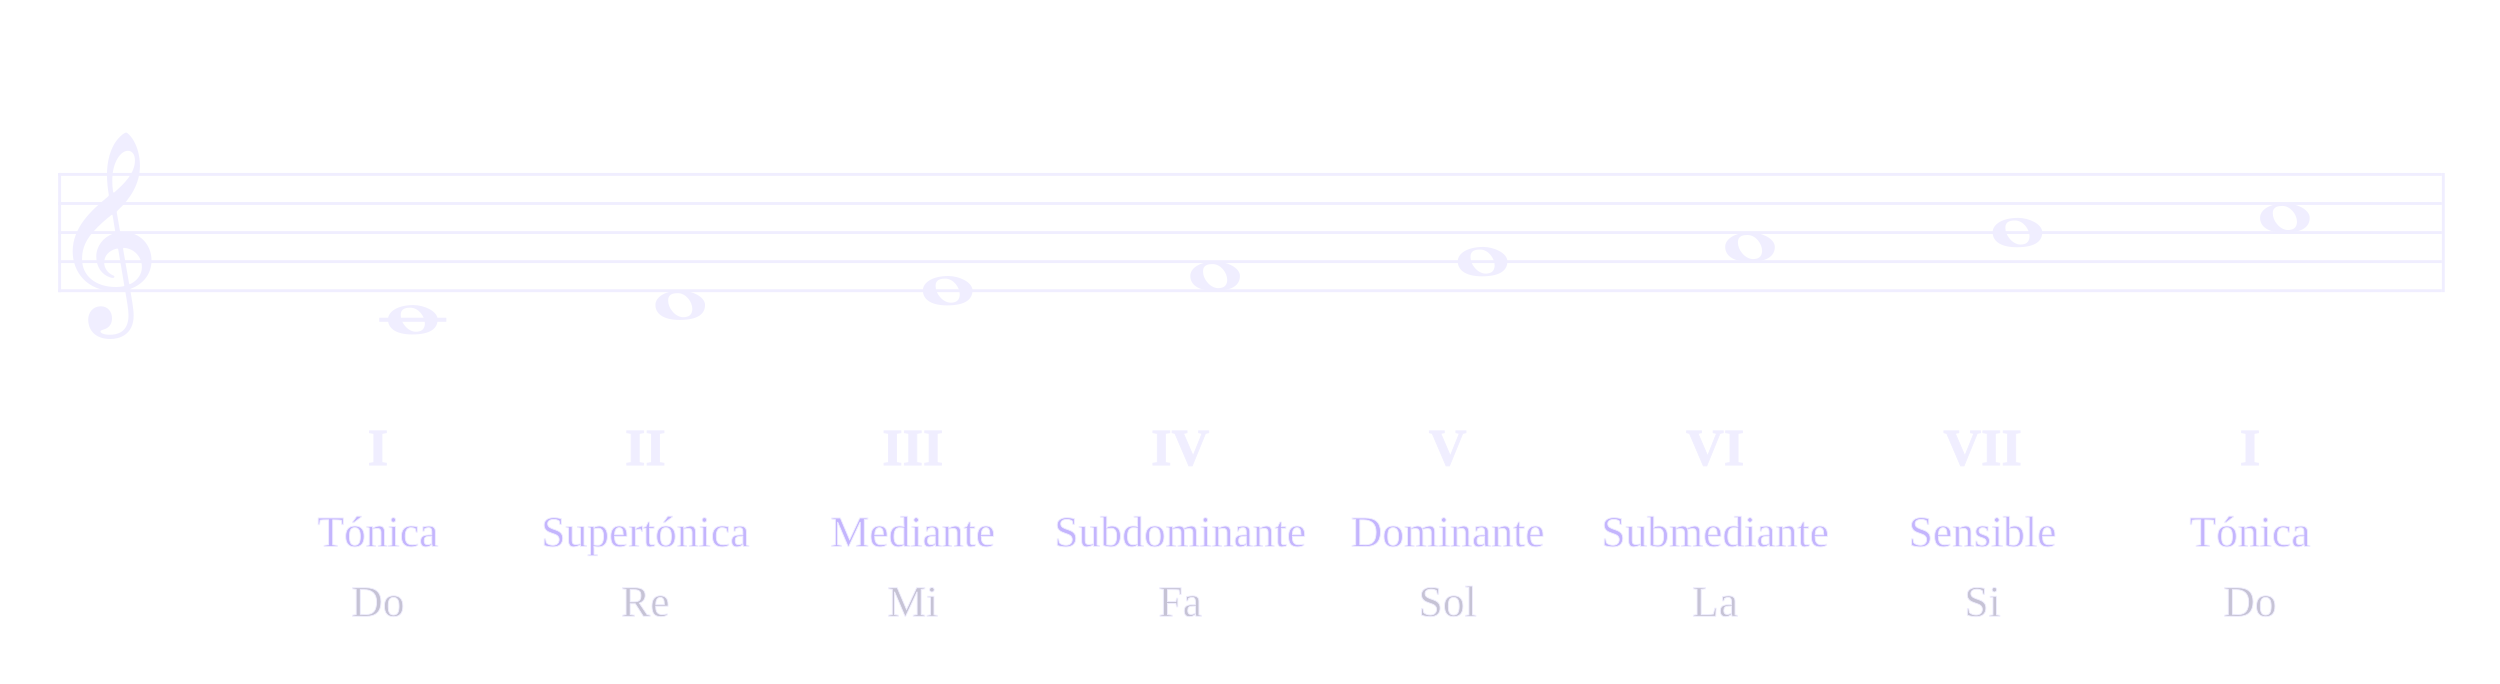
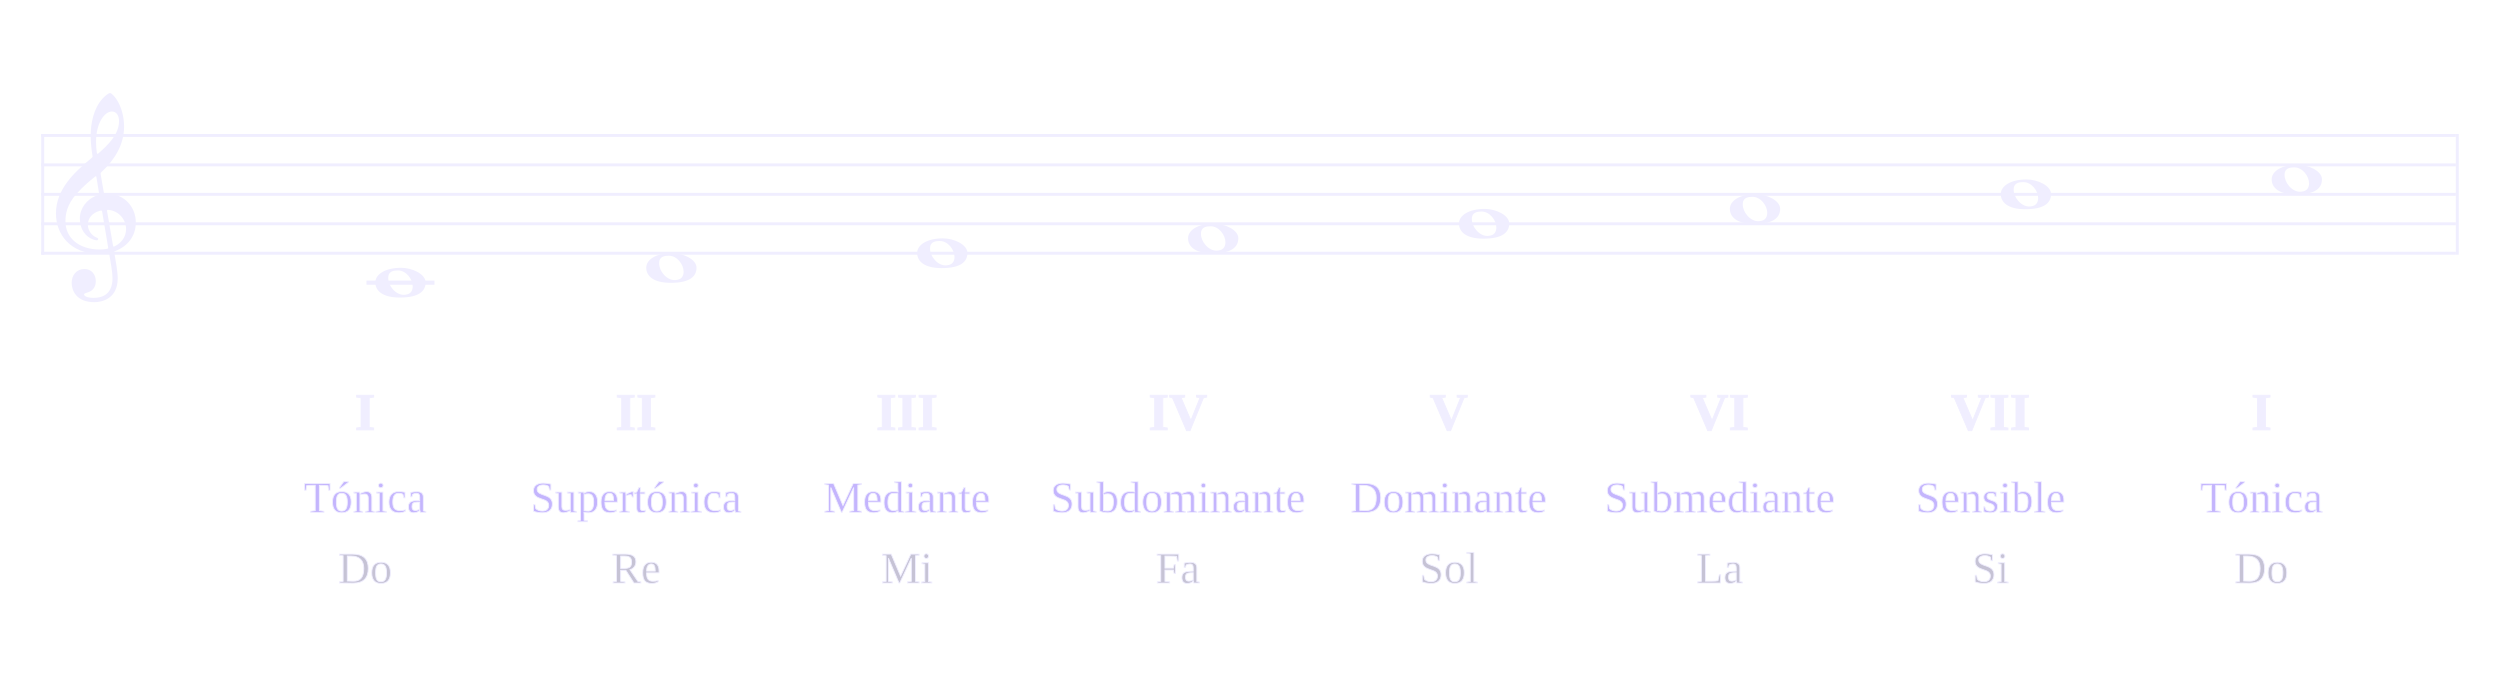
- <svg xmlns="http://www.w3.org/2000/svg" stroke-width="0.3" stroke-dasharray="none" fill="#f0eeff" stroke="#f0eeff" font-family="Arial, sans-serif" font-size="10pt" font-weight="normal" font-style="normal" viewBox="0 0 860 235" role="img" style="width: 860px; height: 235px;">
+ <svg xmlns="http://www.w3.org/2000/svg" stroke-width="0.3" stroke-dasharray="none" fill="#f0eeff" stroke="#f0eeff" font-family="Arial, sans-serif" font-size="10pt" font-weight="normal" font-style="normal" viewBox="6 31 849 198" style="width: 860px; height: 235px;" role="img">
  <g class="vf-stave" id="vf-auto1000" stroke-width="1" fill="#f0eeff" stroke="#f0eeff">
    <path fill="none" d="M20 60L840 60" />
    <path fill="none" d="M20 70L840 70" />
    <path fill="none" d="M20 80L840 80" />
    <path fill="none" d="M20 90L840 90" />
    <path fill="none" d="M20 100L840 100" />
  </g>
  <g class="vf-stavebarline" id="vf-auto1001" fill="#f0eeff" stroke="#f0eeff">
    <rect x="20" y="59.5" width="1" height="41" stroke="none" />
  </g>
  <g class="vf-stavebarline" id="vf-auto1002" fill="#f0eeff" stroke="#f0eeff">
    <rect x="840" y="59.5" width="1" height="41" stroke="none" />
  </g>
  <g class="vf-clef" id="vf-auto1003" fill="#f0eeff" stroke="#f0eeff">
    <path stroke="none" d="M40.191 73.208C40.135 72.731,40.191 72.703,40.444 72.45C44.824 68.378,48.138 63.24,48.138 57.034C48.138 53.524,47.155 50.042,45.498 47.627C44.881 46.729,43.842 45.606,43.392 45.606C42.831 45.606,41.567 46.644,40.781 47.543C37.776 50.856,36.794 55.911,36.794 60.123C36.794 62.454,37.102 65.093,37.383 66.75C37.468 67.227,37.496 67.311,37.018 67.733C31.178 72.534,25 78.319,25 86.49C25 93.51,29.802 100.193,39.714 100.193C40.641 100.193,41.708 100.109,42.522 99.94C42.943 99.856,43.027 99.828,43.112 100.305C43.589 103.029,44.207 106.539,44.207 108.449C44.207 114.43,40.163 115.16,37.776 115.16C35.586 115.16,34.547 114.514,34.547 113.98C34.547 113.7,34.912 113.587,35.839 113.278C37.102 112.913,38.535 111.846,38.535 109.488C38.535 107.269,37.131 105.36,34.66 105.36C31.964 105.36,30.335 107.522,30.335 110.021C30.335 112.632,31.908 116.62,38.029 116.62C40.725 116.62,45.976 115.384,45.976 108.533C45.976 106.202,45.246 102.383,44.824 99.856C44.74 99.379,44.768 99.435,45.33 99.182C49.43 97.554,52.125 94.128,52.125 89.551C52.125 84.384,48.334 79.807,42.382 79.807C41.343 79.807,41.343 79.807,41.202 79.077M44.01 51.867C45.33 51.867,46.425 52.962,46.425 55.181C46.425 59.674,42.578 63.324,39.405 66.104C39.124 66.357,38.956 66.3,38.872 65.767C38.703 64.728,38.619 63.352,38.619 62.06C38.619 55.742,41.539 51.867,44.01 51.867M39.602 79.414C39.714 80.172,39.714 80.144,38.984 80.369C35.446 81.576,33.115 84.777,33.115 88.231C33.115 91.853,35.025 94.437,37.776 95.391C38.113 95.504,38.591 95.616,38.872 95.616C39.18 95.616,39.349 95.419,39.349 95.167C39.349 94.886,39.04 94.774,38.759 94.661C37.046 93.931,35.839 92.19,35.839 90.337C35.839 88.006,37.411 86.293,39.882 85.591C40.528 85.423,40.612 85.479,40.697 85.928L42.718 97.975C42.803 98.424,42.747 98.424,42.157 98.536C41.511 98.649,40.697 98.733,39.882 98.733C32.806 98.733,28.229 94.802,28.229 89.186C28.229 86.799,28.65 83.598,31.992 79.807C34.435 77.111,36.288 75.595,38.17 74.079C38.591 73.742,38.675 73.798,38.759 74.219M42.382 85.844C42.297 85.339,42.353 85.226,42.831 85.283C46.116 85.563,48.812 88.315,48.812 91.853C48.812 94.409,47.267 96.458,45.021 97.61C44.544 97.834,44.459 97.834,44.375 97.357" />
  </g>
  <g class="vf-stavenote" id="vf-auto1004" fill="#f0eeff" stroke="#f0eeff">
    <path stroke-width="1.4" fill="none" stroke="#f0eeff" d="M130.464 110L153.536 110" />
    <g class="vf-notehead" id="vf-auto1007" pointer-events="bounding-box">
      <path stroke="none" d="M142.197 104.946C136.833 104.946,133.464 107.164,133.464 109.916C133.464 112.64,135.766 115.054,141.803 115.054C148.43 115.054,150.536 112.752,150.536 109.916C150.536 107.052,145.959 104.946,142.197 104.946M137.956 107.445C138.406 106.041,139.894 105.844,141.158 105.844C143.938 105.844,146.156 108.821,146.156 111.264C146.156 112.499,145.622 113.65,144.303 113.959C143.909 114.072,143.46 114.128,143.039 114.128C141.579 114.128,140.091 113.145,139.248 112.022C138.434 111.095,137.844 109.719,137.844 108.428C137.844 108.091,137.872 107.782,137.956 107.445" />
    </g>
  </g>
  <text x="130" y="160" fill="#f0eeff" font-family="Georgia, &quot;Times New Roman&quot;, serif" font-size="18" text-anchor="middle" font-weight="bold">I</text>
  <text x="130" y="188" fill="#c4b5fd" font-family="Georgia, &quot;Times New Roman&quot;, serif" font-size="15" text-anchor="middle">Tónica</text>
  <text x="130" y="212" fill="#c6c3d5" font-family="Georgia, &quot;Times New Roman&quot;, serif" font-size="15" text-anchor="middle">Do</text>
  <g class="vf-stavenote" id="vf-auto1008" fill="#f0eeff" stroke="#f0eeff">
    <g class="vf-notehead" id="vf-auto1011" pointer-events="bounding-box">
      <path stroke="none" d="M234.197 99.946C228.833 99.946,225.464 102.164,225.464 104.916C225.464 107.64,227.766 110.054,233.803 110.054C240.43 110.054,242.536 107.752,242.536 104.916C242.536 102.052,237.959 99.946,234.197 99.946M229.956 102.445C230.406 101.041,231.894 100.844,233.158 100.844C235.938 100.844,238.156 103.821,238.156 106.264C238.156 107.499,237.622 108.65,236.303 108.959C235.909 109.072,235.46 109.128,235.039 109.128C233.579 109.128,232.091 108.145,231.248 107.022C230.434 106.095,229.844 104.719,229.844 103.428C229.844 103.091,229.872 102.782,229.956 102.445" />
    </g>
  </g>
  <text x="222" y="160" fill="#f0eeff" font-family="Georgia, &quot;Times New Roman&quot;, serif" font-size="18" text-anchor="middle" font-weight="bold">II</text>
  <text x="222" y="188" fill="#c4b5fd" font-family="Georgia, &quot;Times New Roman&quot;, serif" font-size="15" text-anchor="middle">Supertónica</text>
  <text x="222" y="212" fill="#c6c3d5" font-family="Georgia, &quot;Times New Roman&quot;, serif" font-size="15" text-anchor="middle">Re</text>
  <g class="vf-stavenote" id="vf-auto1012" fill="#f0eeff" stroke="#f0eeff">
    <g class="vf-notehead" id="vf-auto1015" pointer-events="bounding-box">
      <path stroke="none" d="M326.197 94.946C320.833 94.946,317.464 97.164,317.464 99.916C317.464 102.64,319.766 105.054,325.803 105.054C332.43 105.054,334.536 102.752,334.536 99.916C334.536 97.052,329.959 94.946,326.197 94.946M321.956 97.445C322.406 96.041,323.894 95.844,325.158 95.844C327.938 95.844,330.156 98.821,330.156 101.264C330.156 102.499,329.622 103.65,328.303 103.959C327.909 104.072,327.46 104.128,327.039 104.128C325.579 104.128,324.091 103.145,323.248 102.022C322.434 101.095,321.844 99.719,321.844 98.428C321.844 98.091,321.872 97.782,321.956 97.445" />
    </g>
  </g>
  <text x="314" y="160" fill="#f0eeff" font-family="Georgia, &quot;Times New Roman&quot;, serif" font-size="18" text-anchor="middle" font-weight="bold">III</text>
  <text x="314" y="188" fill="#c4b5fd" font-family="Georgia, &quot;Times New Roman&quot;, serif" font-size="15" text-anchor="middle">Mediante</text>
  <text x="314" y="212" fill="#c6c3d5" font-family="Georgia, &quot;Times New Roman&quot;, serif" font-size="15" text-anchor="middle">Mi</text>
  <g class="vf-stavenote" id="vf-auto1016" fill="#f0eeff" stroke="#f0eeff">
    <g class="vf-notehead" id="vf-auto1019" pointer-events="bounding-box">
      <path stroke="none" d="M418.197 89.946C412.833 89.946,409.464 92.164,409.464 94.916C409.464 97.64,411.766 100.054,417.803 100.054C424.43 100.054,426.536 97.752,426.536 94.916C426.536 92.052,421.959 89.946,418.197 89.946M413.956 92.445C414.406 91.041,415.894 90.844,417.158 90.844C419.938 90.844,422.156 93.821,422.156 96.264C422.156 97.499,421.622 98.65,420.303 98.959C419.909 99.072,419.46 99.128,419.039 99.128C417.579 99.128,416.091 98.145,415.248 97.022C414.434 96.095,413.844 94.719,413.844 93.428C413.844 93.091,413.872 92.782,413.956 92.445" />
    </g>
  </g>
  <text x="406" y="160" fill="#f0eeff" font-family="Georgia, &quot;Times New Roman&quot;, serif" font-size="18" text-anchor="middle" font-weight="bold">IV</text>
  <text x="406" y="188" fill="#c4b5fd" font-family="Georgia, &quot;Times New Roman&quot;, serif" font-size="15" text-anchor="middle">Subdominante</text>
  <text x="406" y="212" fill="#c6c3d5" font-family="Georgia, &quot;Times New Roman&quot;, serif" font-size="15" text-anchor="middle">Fa</text>
  <g class="vf-stavenote" id="vf-auto1020" fill="#f0eeff" stroke="#f0eeff">
    <g class="vf-notehead" id="vf-auto1023" pointer-events="bounding-box">
      <path stroke="none" d="M510.197 84.946C504.833 84.946,501.464 87.164,501.464 89.916C501.464 92.64,503.766 95.054,509.803 95.054C516.43 95.054,518.536 92.752,518.536 89.916C518.536 87.052,513.959 84.946,510.197 84.946M505.956 87.445C506.406 86.041,507.894 85.844,509.158 85.844C511.938 85.844,514.156 88.821,514.156 91.264C514.156 92.499,513.622 93.65,512.303 93.959C511.909 94.072,511.46 94.128,511.039 94.128C509.579 94.128,508.091 93.145,507.248 92.022C506.434 91.095,505.844 89.719,505.844 88.428C505.844 88.091,505.872 87.782,505.956 87.445" />
    </g>
  </g>
  <text x="498" y="160" fill="#f0eeff" font-family="Georgia, &quot;Times New Roman&quot;, serif" font-size="18" text-anchor="middle" font-weight="bold">V</text>
  <text x="498" y="188" fill="#c4b5fd" font-family="Georgia, &quot;Times New Roman&quot;, serif" font-size="15" text-anchor="middle">Dominante</text>
  <text x="498" y="212" fill="#c6c3d5" font-family="Georgia, &quot;Times New Roman&quot;, serif" font-size="15" text-anchor="middle">Sol</text>
  <g class="vf-stavenote" id="vf-auto1024" fill="#f0eeff" stroke="#f0eeff">
    <g class="vf-notehead" id="vf-auto1027" pointer-events="bounding-box">
      <path stroke="none" d="M602.197 79.946C596.833 79.946,593.464 82.164,593.464 84.916C593.464 87.64,595.766 90.054,601.803 90.054C608.43 90.054,610.536 87.752,610.536 84.916C610.536 82.052,605.959 79.946,602.197 79.946M597.956 82.445C598.406 81.041,599.894 80.844,601.158 80.844C603.938 80.844,606.156 83.821,606.156 86.264C606.156 87.499,605.622 88.65,604.303 88.959C603.909 89.072,603.46 89.128,603.039 89.128C601.579 89.128,600.091 88.145,599.248 87.022C598.434 86.095,597.844 84.719,597.844 83.428C597.844 83.091,597.872 82.782,597.956 82.445" />
    </g>
  </g>
  <text x="590" y="160" fill="#f0eeff" font-family="Georgia, &quot;Times New Roman&quot;, serif" font-size="18" text-anchor="middle" font-weight="bold">VI</text>
  <text x="590" y="188" fill="#c4b5fd" font-family="Georgia, &quot;Times New Roman&quot;, serif" font-size="15" text-anchor="middle">Submediante</text>
  <text x="590" y="212" fill="#c6c3d5" font-family="Georgia, &quot;Times New Roman&quot;, serif" font-size="15" text-anchor="middle">La</text>
  <g class="vf-stavenote" id="vf-auto1028" fill="#f0eeff" stroke="#f0eeff">
    <g class="vf-notehead" id="vf-auto1031" pointer-events="bounding-box">
      <path stroke="none" d="M694.197 74.946C688.833 74.946,685.464 77.164,685.464 79.916C685.464 82.64,687.766 85.054,693.803 85.054C700.43 85.054,702.536 82.752,702.536 79.916C702.536 77.052,697.959 74.946,694.197 74.946M689.956 77.445C690.406 76.041,691.894 75.844,693.158 75.844C695.938 75.844,698.156 78.821,698.156 81.264C698.156 82.499,697.622 83.65,696.303 83.959C695.909 84.072,695.46 84.128,695.039 84.128C693.579 84.128,692.091 83.145,691.248 82.022C690.434 81.095,689.844 79.719,689.844 78.428C689.844 78.091,689.872 77.782,689.956 77.445" />
    </g>
  </g>
  <text x="682" y="160" fill="#f0eeff" font-family="Georgia, &quot;Times New Roman&quot;, serif" font-size="18" text-anchor="middle" font-weight="bold">VII</text>
  <text x="682" y="188" fill="#c4b5fd" font-family="Georgia, &quot;Times New Roman&quot;, serif" font-size="15" text-anchor="middle">Sensible</text>
  <text x="682" y="212" fill="#c6c3d5" font-family="Georgia, &quot;Times New Roman&quot;, serif" font-size="15" text-anchor="middle">Si</text>
  <g class="vf-stavenote" id="vf-auto1032" fill="#f0eeff" stroke="#f0eeff">
    <g class="vf-notehead" id="vf-auto1035" pointer-events="bounding-box">
      <path stroke="none" d="M786.197 69.946C780.833 69.946,777.464 72.164,777.464 74.916C777.464 77.64,779.766 80.054,785.803 80.054C792.43 80.054,794.536 77.752,794.536 74.916C794.536 72.052,789.959 69.946,786.197 69.946M781.956 72.445C782.406 71.041,783.894 70.844,785.158 70.844C787.938 70.844,790.156 73.821,790.156 76.264C790.156 77.499,789.622 78.65,788.303 78.959C787.909 79.072,787.46 79.128,787.039 79.128C785.579 79.128,784.091 78.145,783.248 77.022C782.434 76.095,781.844 74.719,781.844 73.428C781.844 73.091,781.872 72.782,781.956 72.445" />
    </g>
  </g>
  <text x="774" y="160" fill="#f0eeff" font-family="Georgia, &quot;Times New Roman&quot;, serif" font-size="18" text-anchor="middle" font-weight="bold">I</text>
  <text x="774" y="188" fill="#c4b5fd" font-family="Georgia, &quot;Times New Roman&quot;, serif" font-size="15" text-anchor="middle">Tónica</text>
  <text x="774" y="212" fill="#c6c3d5" font-family="Georgia, &quot;Times New Roman&quot;, serif" font-size="15" text-anchor="middle">Do</text>
</svg>
